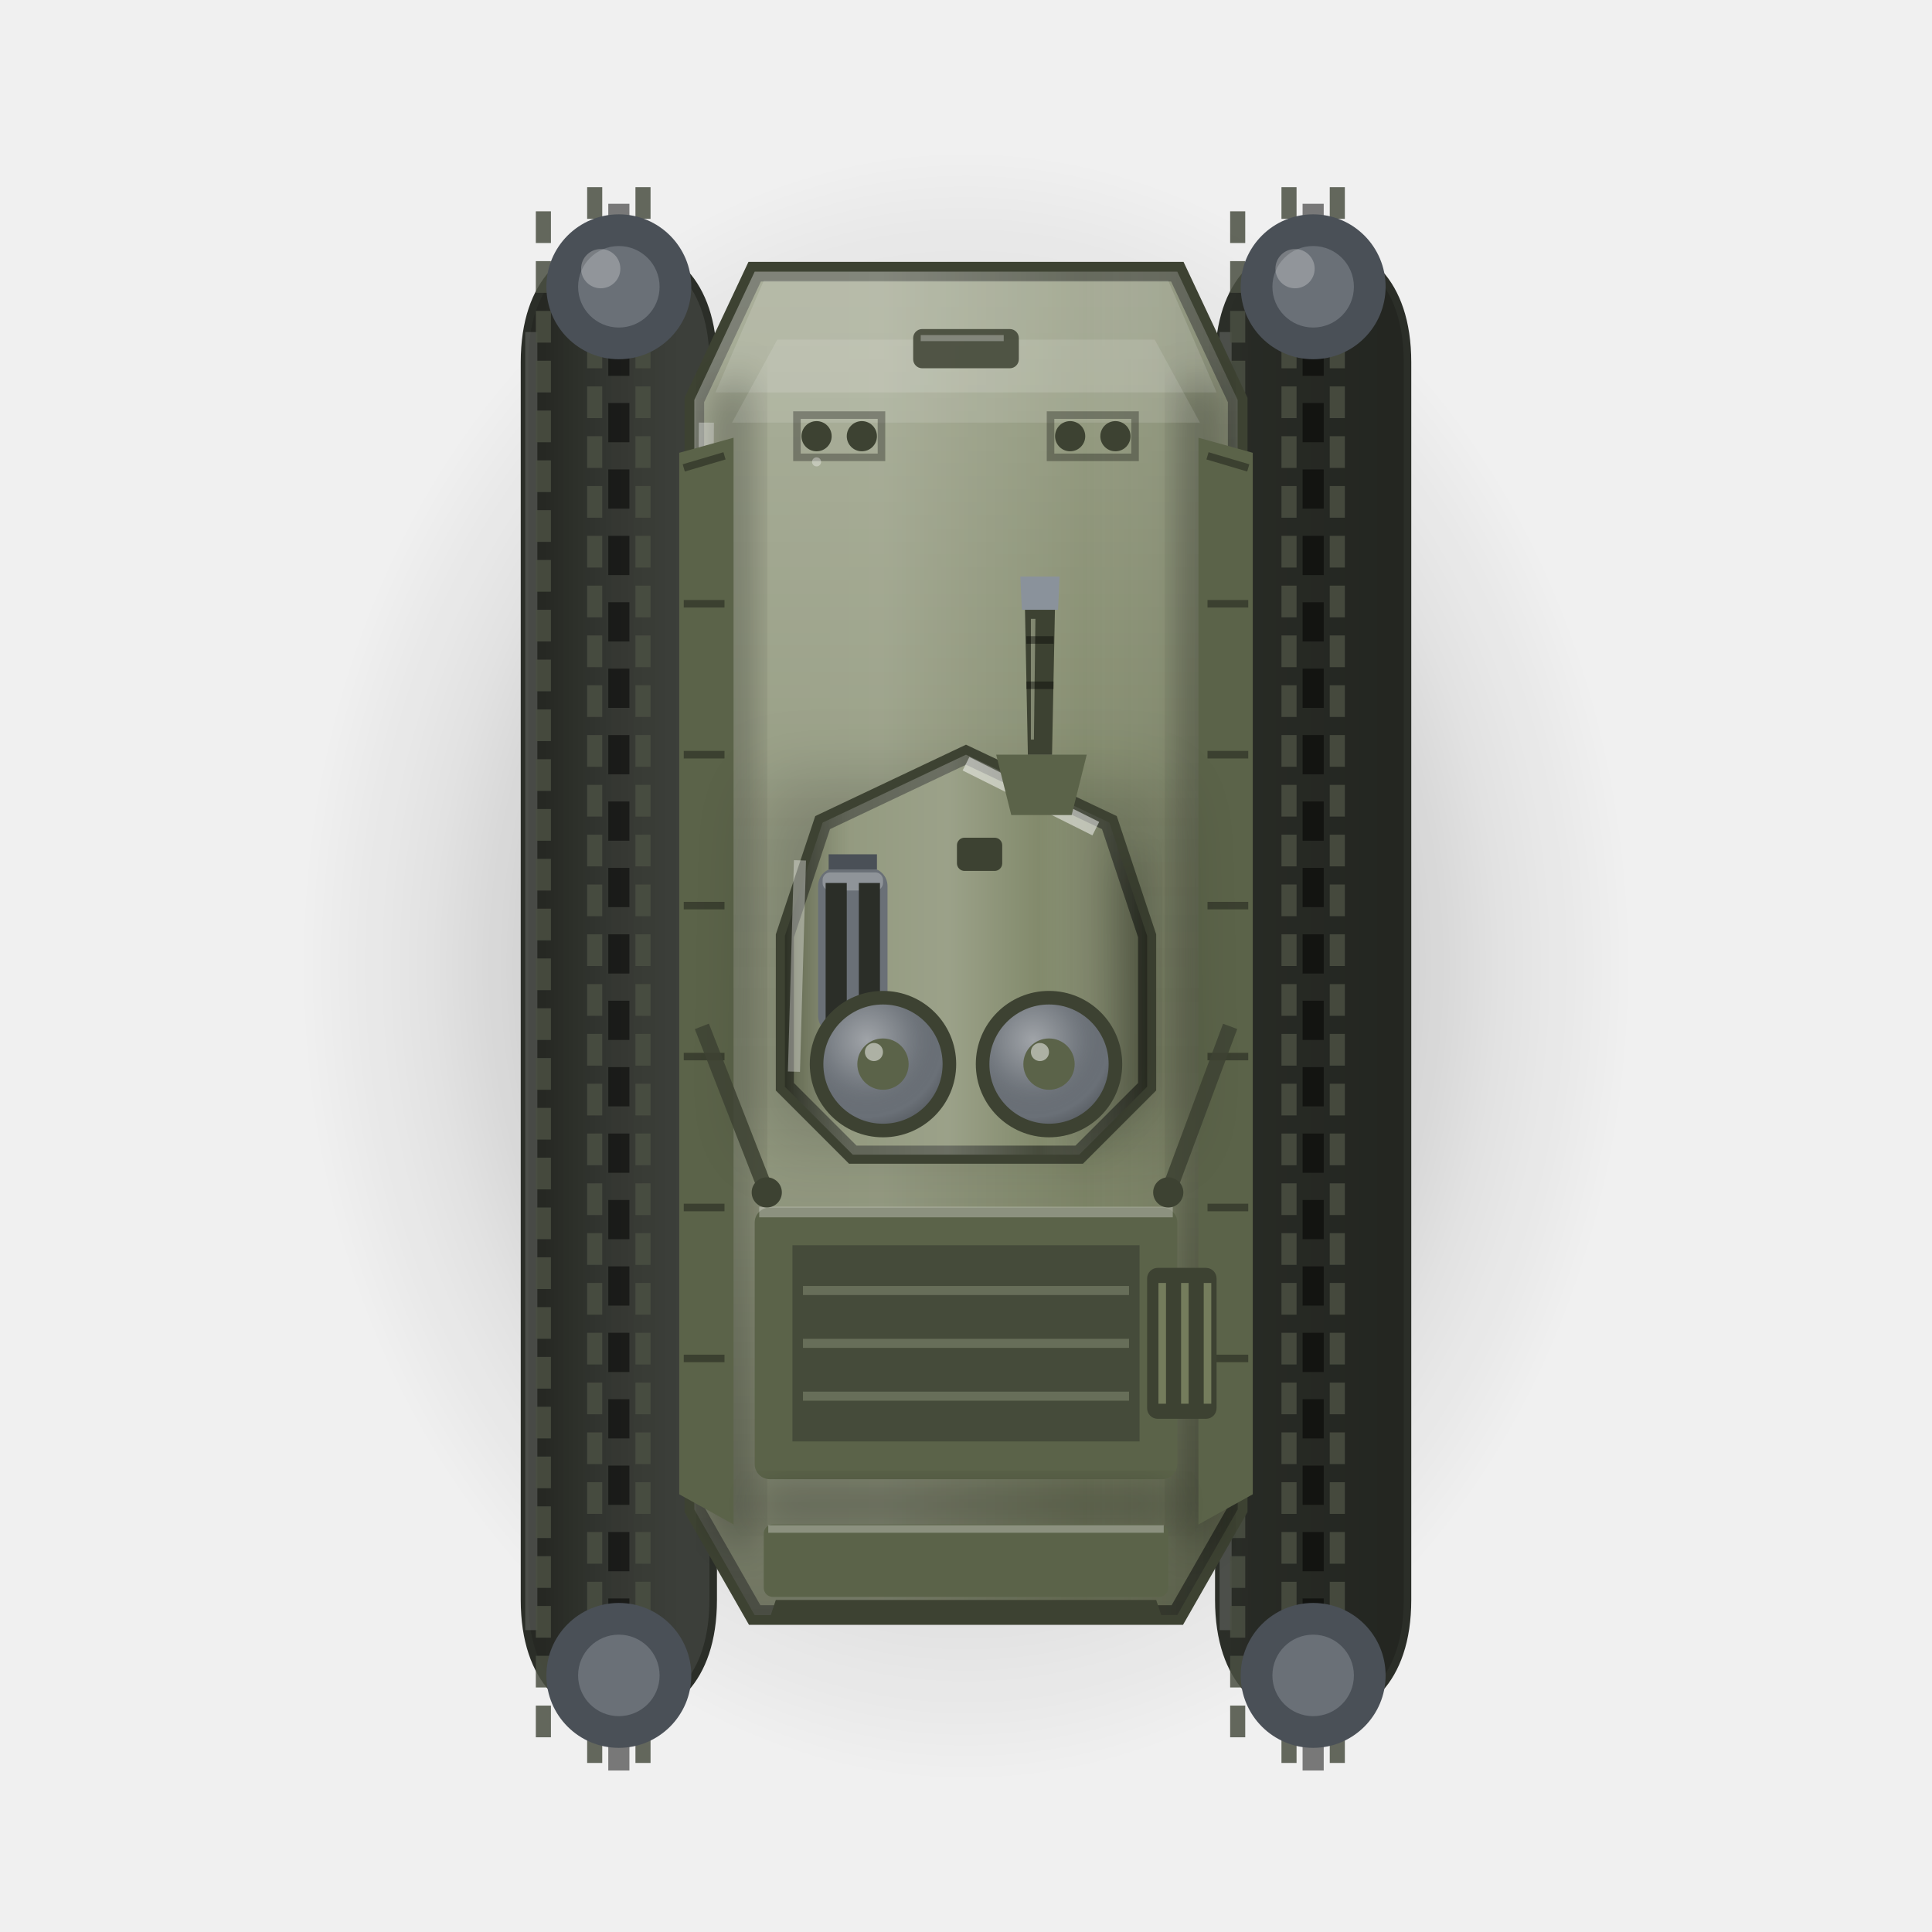
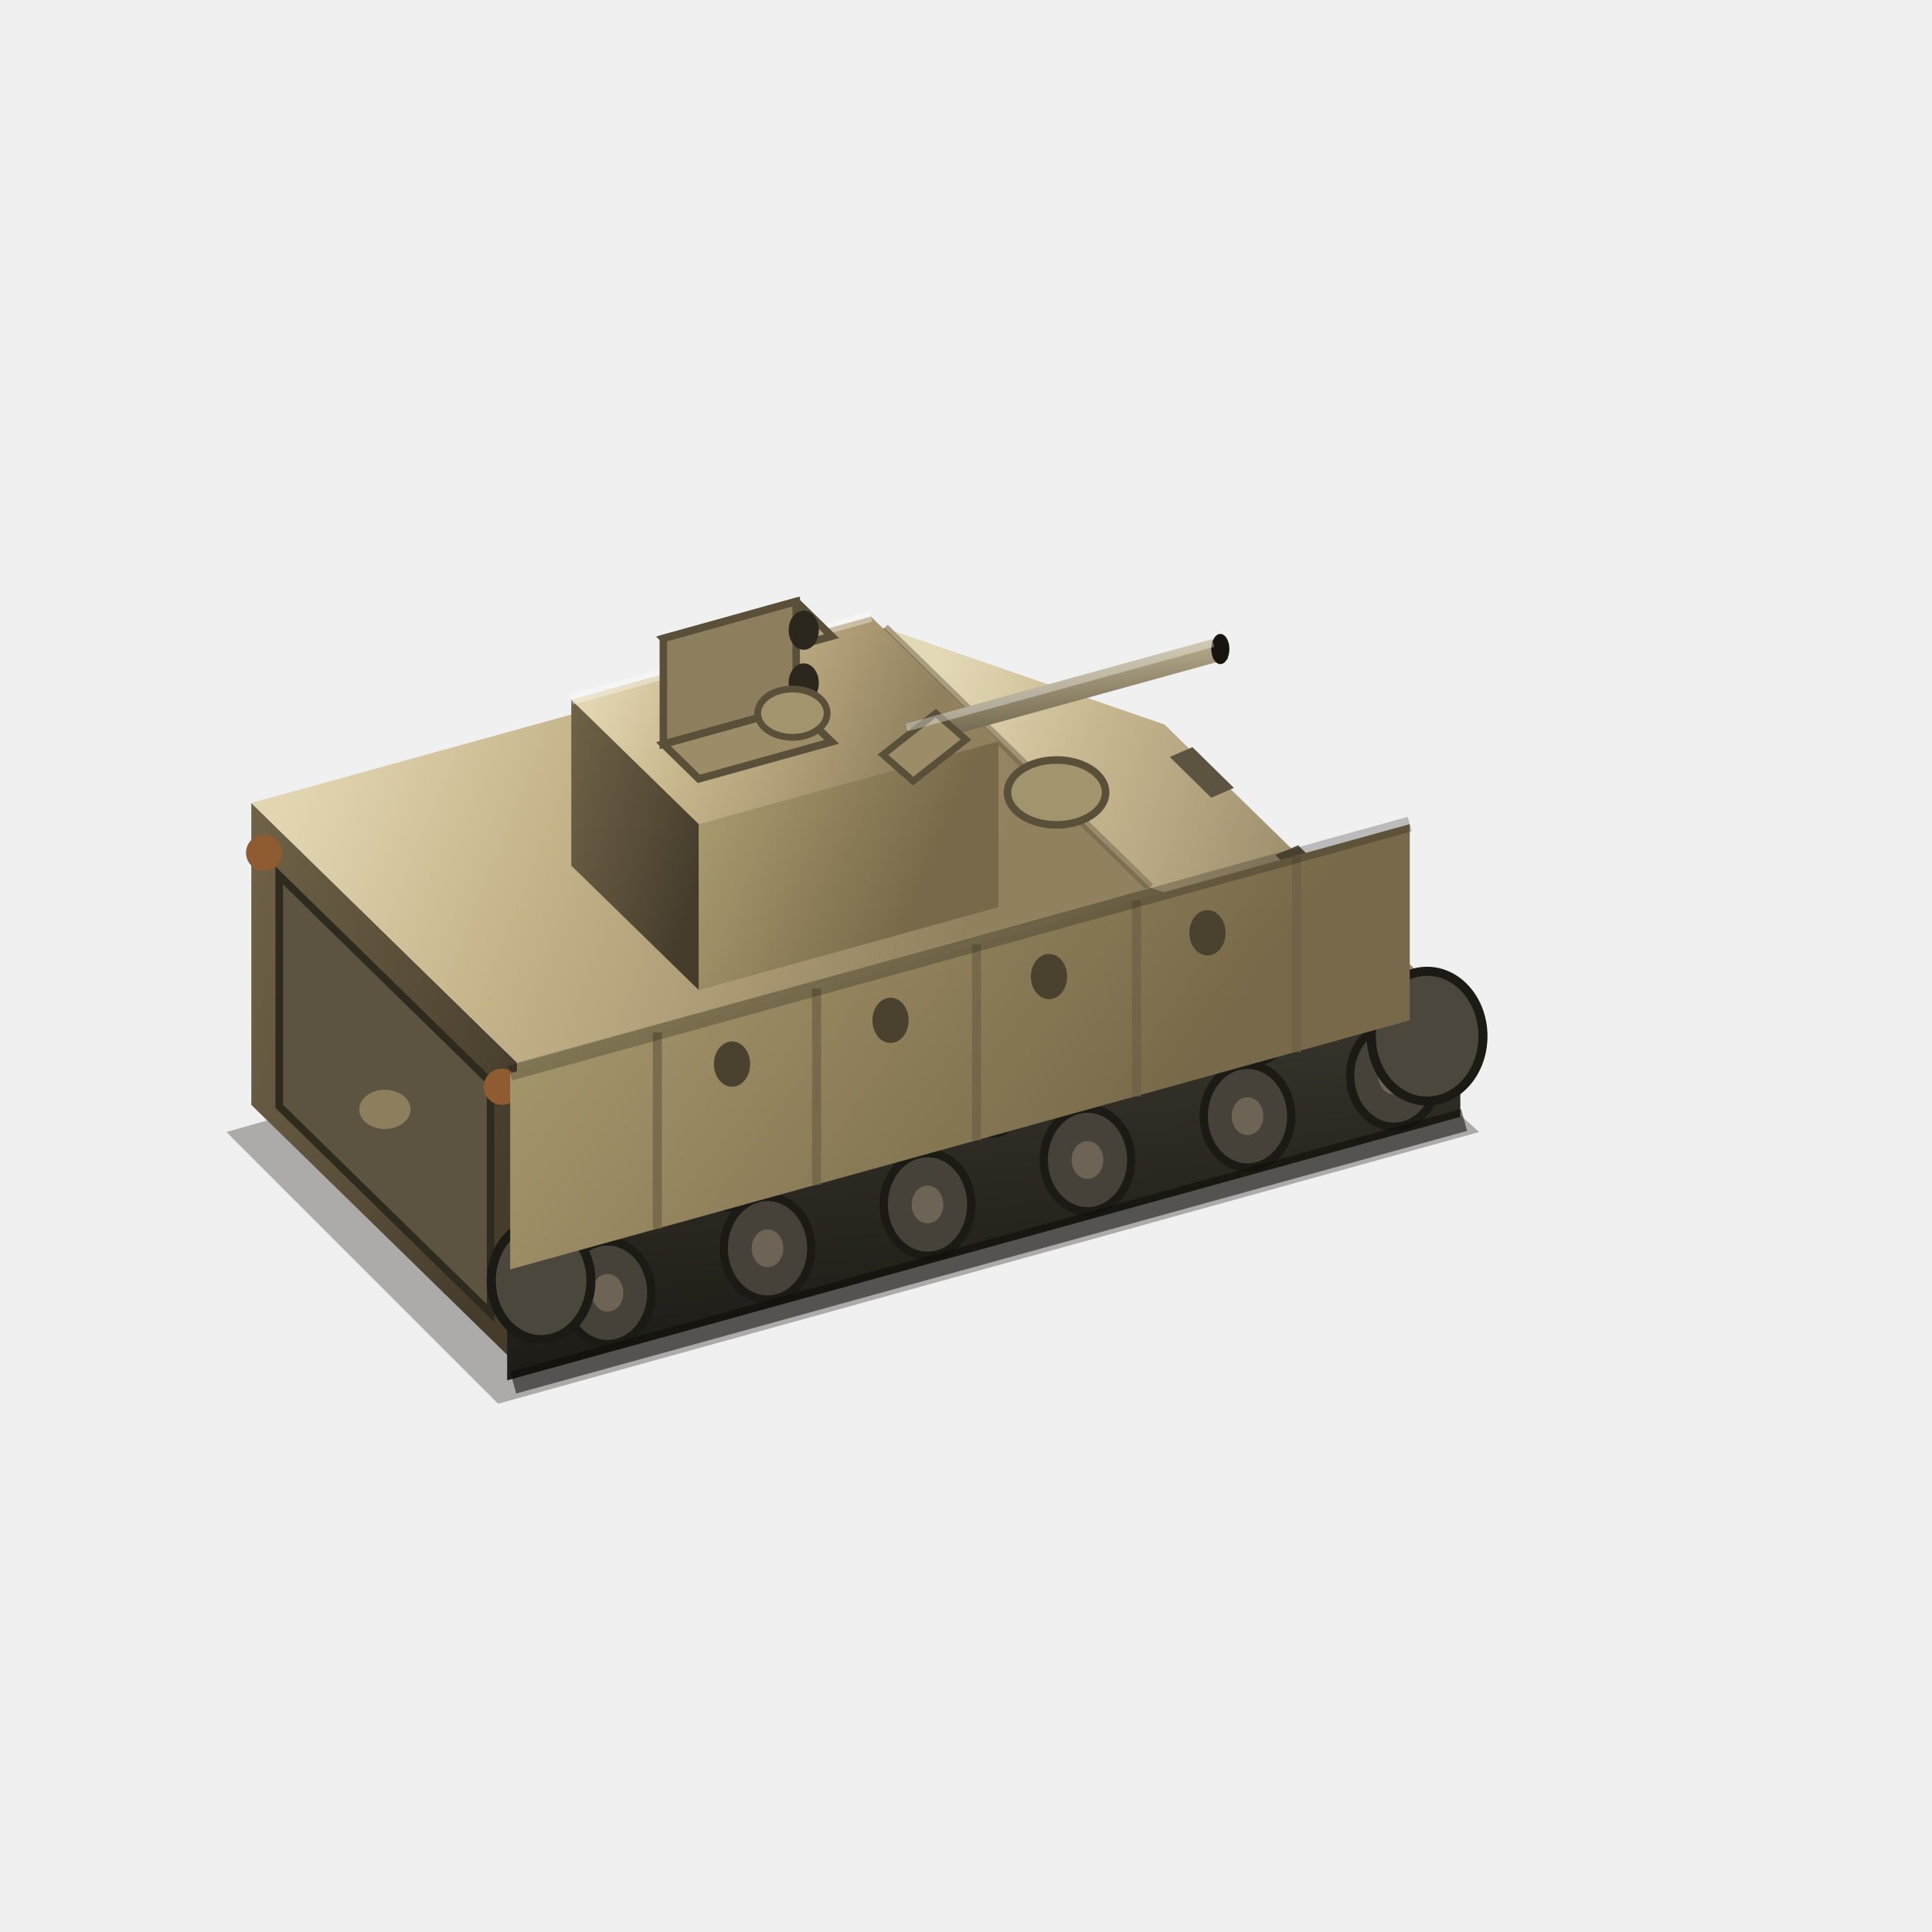
- <svg xmlns="http://www.w3.org/2000/svg" viewBox="0 0 128 128" width="128" height="128">
+ <svg xmlns="http://www.w3.org/2000/svg" viewBox="0 0 256 256">
  <defs>
-     <style>
-     .base{fill:#7c8464}.shade{fill:#5b6349}.dark{fill:#3d4232}.light{fill:#9aa378}.hi{fill:#b8bfa2}
-     .metal{fill:#6a7077}.metalS{fill:#8a929b}.metalL{fill:#4a5057}
-     .glass{fill:#7fa8c9}.glassL{fill:#a9cbdf}.rubber{fill:#2b2e28}
-   </style>
-     <filter id="m2f1" x="-40%" y="-40%" width="180%" height="180%">
-       <feGaussianBlur stdDeviation="1.3" />
-     </filter>
-     <filter id="m2f2" x="-60%" y="-60%" width="220%" height="220%">
-       <feGaussianBlur stdDeviation="2.4" />
-     </filter>
-     <radialGradient id="m2gs" cx=".5" cy=".5" r=".5">
-       <stop offset="0" stop-color="#000" stop-opacity=".38" />
-       <stop offset=".5" stop-color="#000" stop-opacity=".19" />
-       <stop offset=".8" stop-color="#000" stop-opacity=".06" />
-       <stop offset="1" stop-color="#000" stop-opacity="0" />
-     </radialGradient>
-     <linearGradient id="m2g1" gradientUnits="userSpaceOnUse" x1="36" y1="58" x2="92" y2="58">
-       <stop offset="0" stop-color="#000" stop-opacity=".28" />
-       <stop offset=".16" stop-color="#fff" stop-opacity=".18" />
-       <stop offset=".4" stop-color="#fff" stop-opacity=".22" />
-       <stop offset=".64" stop-color="#fff" stop-opacity=".04" />
-       <stop offset=".84" stop-color="#000" stop-opacity=".18" />
-       <stop offset="1" stop-color="#000" stop-opacity=".38" />
+     <linearGradient id="g-deck" x1="0.12" y1="0" x2="0.9" y2="0.15">
+       <stop offset="0" stop-color="#e2d6b2" />
+       <stop offset="0.34" stop-color="#c8b78d" />
+       <stop offset="0.68" stop-color="#ad9c75" />
+       <stop offset="1" stop-color="#91815f" />
    </linearGradient>
-     <linearGradient id="m2g2" gradientUnits="userSpaceOnUse" x1="64" y1="20" x2="64" y2="108">
-       <stop offset="0" stop-color="#fff" stop-opacity=".18" />
-       <stop offset=".35" stop-color="#fff" stop-opacity=".04" />
-       <stop offset=".62" stop-color="#000" stop-opacity="0" />
-       <stop offset="1" stop-color="#000" stop-opacity=".26" />
+     <linearGradient id="g-flank" x1="0" y1="0" x2="0.85" y2="0.3">
+       <stop offset="0" stop-color="#aea172" />
+       <stop offset="0.45" stop-color="#978861" />
+       <stop offset="1" stop-color="#78694a" />
    </linearGradient>
-     <linearGradient id="m2g3" gradientUnits="userSpaceOnUse" x1="52" y1="62" x2="76" y2="62">
-       <stop offset="0" stop-color="#000" stop-opacity=".26" />
-       <stop offset=".18" stop-color="#fff" stop-opacity=".18" />
-       <stop offset=".45" stop-color="#fff" stop-opacity=".24" />
-       <stop offset=".7" stop-color="#fff" stop-opacity=".05" />
-       <stop offset="1" stop-color="#000" stop-opacity=".3" />
+     <linearGradient id="g-rear" x1="0" y1="0" x2="1" y2="0.6">
+       <stop offset="0" stop-color="#6f6247" />
+       <stop offset="0.6" stop-color="#584d38" />
+       <stop offset="1" stop-color="#453c2c" />
    </linearGradient>
-     <radialGradient id="m2g5" cx=".38" cy=".32" r=".8">
-       <stop offset="0" stop-color="#fff" stop-opacity=".36" />
-       <stop offset=".4" stop-color="#fff" stop-opacity=".08" />
-       <stop offset=".72" stop-color="#000" stop-opacity="0" />
-       <stop offset="1" stop-color="#000" stop-opacity=".32" />
-     </radialGradient>
+     <linearGradient id="g-metal" x1="0" y1="0" x2="0.3" y2="1">
+       <stop offset="0" stop-color="#d4c9a8" />
+       <stop offset="0.5" stop-color="#9e9376" />
+       <stop offset="1" stop-color="#675e47" />
+     </linearGradient>
+     <linearGradient id="g-trk" x1="0" y1="0" x2="0.2" y2="1">
+       <stop offset="0" stop-color="#403d34" />
+       <stop offset="0.5" stop-color="#2c2a22" />
+       <stop offset="1" stop-color="#1b1a15" />
+     </linearGradient>
  </defs>
-   <ellipse cx="64" cy="64" rx="44" ry="54" fill="url(#m2gs)" />
-   <path class="rubber" d="M34.5 24 C34.5 18.5 37.5 16 41 16 C44.5 16 47.5 18.5 47.5 24 L47.5 106 C47.5 111.5 44.5 114 41 114 C37.5 114 34.5 111.5 34.5 106 Z" />
-   <path class="rubber" d="M80.5 24 C80.5 18.5 83.5 16 87 16 C90.5 16 93.5 18.5 93.5 24 L93.5 106 C93.5 111.5 90.5 114 87 114 C83.5 114 80.5 111.5 80.5 106 Z" />
-   <path d="M35 24 C35 19 37.6 16.6 41 16.6 C44.4 16.6 47 19 47 24 L47 106 C47 111 44.4 113.4 41 113.4 C37.6 113.4 35 111 35 106 Z" fill="url(#m2g1)" opacity=".45" />
-   <path d="M81 24 C81 19 83.6 16.6 87 16.6 C90.4 16.6 93 19 93 24 L93 106 C93 111 90.4 113.4 87 113.4 C83.6 113.4 81 111 81 106 Z" fill="url(#m2g1)" opacity=".45" />
-   <path d="M35.2 22 L35.2 108 M81.2 22 L81.2 108" stroke="#fff" stroke-width=".8" opacity=".16" fill="none" />
-   <path d="M36 14 L36 116 M39.4 12.4 L39.4 117.6 M42.6 12.4 L42.6 117.6" stroke="#4a4f42" stroke-width="1" stroke-dasharray="2.1 1.2" opacity=".85" fill="none" />
-   <path d="M82 14 L82 116 M85.4 12.4 L85.4 117.6 M88.6 12.4 L88.6 117.6" stroke="#4a4f42" stroke-width="1" stroke-dasharray="2.1 1.2" opacity=".85" fill="none" />
-   <path d="M41 13.5 L41 118.5 M87 13.5 L87 118.5" stroke="#000" stroke-width="1.4" stroke-dasharray="2.6 1.8" opacity=".5" fill="none" />
-   <circle class="metalL" cx="41" cy="19" r="4.8" />
-   <circle class="metal" cx="41" cy="19" r="2.7" />
-   <circle cx="39.8" cy="17.8" r="1.3" fill="#fff" opacity=".26" />
-   <circle class="metalL" cx="87" cy="19" r="4.8" />
-   <circle class="metal" cx="87" cy="19" r="2.7" />
-   <circle cx="85.8" cy="17.8" r="1.3" fill="#fff" opacity=".26" />
-   <circle class="metalL" cx="41" cy="111" r="4.8" />
-   <circle class="metal" cx="41" cy="111" r="2.7" />
-   <circle class="metalL" cx="87" cy="111" r="4.8" />
-   <circle class="metal" cx="87" cy="111" r="2.7" />
-   <path class="base" d="M50 18 L78 18 L82 26.5 L82 100 L78 107 L50 107 L46 100 L46 26.5 Z" stroke="#3d4232" stroke-width="1.3" />
-   <path d="M50 18 L78 18 L82 26.5 L82 100 L78 107 L50 107 L46 100 L46 26.5 Z" fill="url(#m2g1)" />
-   <path d="M50 18 L78 18 L82 26.5 L82 100 L78 107 L50 107 L46 100 L46 26.5 Z" fill="url(#m2g2)" />
-   <path d="M50.6 18.6 L77.4 18.6 L80.6 26 L47.4 26 Z" fill="#fff" opacity=".14" />
-   <path d="M46.8 28 L46.4 99" stroke="#fff" stroke-width="1" opacity=".4" fill="none" />
-   <path d="M81.2 28 L81.6 99" stroke="#000" stroke-width="1.4" opacity=".24" fill="none" filter="url(#m2f1)" />
-   <path d="M47.2 26 L49.8 25 L49.8 103 L47.2 101 Z" fill="#000" opacity=".3" filter="url(#m2f1)" />
-   <path d="M80.8 26 L78.2 25 L78.2 103 L80.8 101 Z" fill="#000" opacity=".3" filter="url(#m2f1)" />
-   <path class="shade" d="M45 30 L48.6 29 L48.6 101 L45 99 Z" />
-   <path class="shade" d="M83 30 L79.4 29 L79.4 101 L83 99 Z" />
-   <path d="M45.3 31 L48 30.2 M45.3 40 L48 40 M45.3 50 L48 50 M45.3 60 L48 60 M45.3 70 L48 70 M45.3 80 L48 80 M45.3 90 L48 90" stroke="#000" stroke-width=".5" opacity=".35" fill="none" />
-   <path d="M82.7 31 L80 30.2 M82.7 40 L80 40 M82.7 50 L80 50 M82.7 60 L80 60 M82.7 70 L80 70 M82.7 80 L80 80 M82.7 90 L80 90" stroke="#000" stroke-width=".5" opacity=".35" fill="none" />
-   <path d="M51.5 22.5 L76.5 22.5 L79.5 28 L48.5 28 Z" fill="#fff" opacity=".12" />
-   <path d="M52.8 27.5 L58.4 27.5 L58.4 30.3 L52.8 30.3 Z" fill="none" stroke="#000" stroke-width=".5" opacity=".3" />
-   <circle class="dark" cx="54.1" cy="28.9" r="1" />
-   <circle class="dark" cx="57.1" cy="28.9" r="1" />
-   <circle class="dark" cx="54.1" cy="31.4" r="0" />
-   <circle cx="54.1" cy="30.6" r=".3" fill="#fff" opacity=".35" />
-   <path d="M69.6 27.5 L75.2 27.5 L75.2 30.3 L69.6 30.3 Z" fill="none" stroke="#000" stroke-width=".5" opacity=".3" />
-   <circle class="dark" cx="70.9" cy="28.9" r="1" />
-   <circle class="dark" cx="73.9" cy="28.9" r="1" />
-   <rect class="dark" x="60.5" y="21.8" width="7" height="2.6" rx=".6" opacity=".85" />
-   <path d="M61 22.4 L66.5 22.4" stroke="#fff" stroke-width=".4" opacity=".3" fill="none" />
-   <path d="M50.5 52 L77.5 52 L78 76 L50 76 Z" fill="#000" opacity=".18" filter="url(#m2f2)" />
-   <path class="base" d="M64 50 L73.5 54.5 L76 62 L76 72 L71.5 76.5 L56.5 76.5 L52 72 L52 62 L54.5 54.5 Z" stroke="#3d4232" stroke-width="1.2" />
-   <path d="M64 50 L73.5 54.5 L76 62 L76 72 L71.5 76.5 L56.5 76.5 L52 72 L52 62 L54.5 54.5 Z" fill="url(#m2g3)" />
-   <path d="M64 50.6 L72.6 54.9" stroke="#fff" stroke-width="1" opacity=".5" fill="none" />
-   <path d="M53 57 L52.6 71" stroke="#fff" stroke-width=".8" opacity=".35" fill="none" />
-   <path d="M75 57 L75.4 71 L71.5 75.7" stroke="#000" stroke-width="1.2" opacity=".26" fill="none" filter="url(#m2f1)" />
-   <path class="shade" d="M66 50 L72 50 L71 54 L67 54 Z" />
-   <path class="dark" d="M67.9 40 L69.9 40 L69.7 50 L68.1 50 Z" />
-   <path class="metalS" d="M67.6 38.2 L70.2 38.2 L70.1 40.4 L67.7 40.4 Z" />
-   <path class="hi" d="M68.3 41 L68.6 41 L68.5 49 L68.3 49 Z" opacity=".55" />
-   <path d="M68 42.4 L69.8 42.4 M68 45.4 L69.8 45.4" stroke="#000" stroke-width=".5" opacity=".4" fill="none" />
-   <rect class="metal" x="54.2" y="57.5" width="4.6" height="11" rx="1.2" />
-   <rect x="54.5" y="57.8" width="4" height="1.2" rx=".5" fill="#fff" opacity=".25" />
-   <path d="M55.4 58.5 L55.4 67.5 M57.6 58.5 L57.6 67.5" stroke="#2b2e28" stroke-width="1.4" fill="none" />
-   <path class="metalL" d="M54.9 56.6 L58.1 56.6 L58.1 57.6 L54.9 57.6 Z" />
-   <circle class="metal" cx="58.5" cy="70.5" r="4.4" />
-   <circle cx="58.5" cy="70.5" r="4.4" fill="url(#m2g5)" />
-   <circle cx="58.5" cy="70.5" r="4.4" fill="none" stroke="#3d4232" stroke-width=".9" />
-   <circle class="shade" cx="58.5" cy="70.5" r="1.7" />
-   <circle cx="57.9" cy="69.7" r=".6" fill="#fff" opacity=".5" />
-   <circle class="metal" cx="69.5" cy="70.5" r="4.4" />
-   <circle cx="69.5" cy="70.5" r="4.4" fill="url(#m2g5)" />
-   <circle cx="69.5" cy="70.5" r="4.4" fill="none" stroke="#3d4232" stroke-width=".9" />
-   <circle class="shade" cx="69.5" cy="70.5" r="1.7" />
-   <circle cx="68.9" cy="69.7" r=".6" fill="#fff" opacity=".5" />
-   <rect class="dark" x="63.4" y="55.5" width="3" height="2.2" rx=".5" />
-   <rect class="shade" x="50" y="80" width="28" height="18" rx="1" />
-   <path d="M50.3 80.3 L77.7 80.3" stroke="#fff" stroke-width=".7" opacity=".3" fill="none" />
-   <rect class="rubber" x="52.5" y="82.5" width="23" height="13" opacity=".45" />
-   <path d="M53.2 85.5 L74.8 85.5 M53.2 89 L74.8 89 M53.2 92.5 L74.8 92.5" stroke="#b8bfa2" stroke-width=".6" opacity=".3" fill="none" />
-   <path d="M50.5 98.4 L77.5 98.4 L77.7 100.8 L50.3 100.8 Z" fill="#000" opacity=".2" filter="url(#m2f1)" />
-   <rect class="shade" x="50.6" y="101" width="26.8" height="4.8" rx=".6" />
-   <path d="M50.9 101.3 L77.1 101.3" stroke="#fff" stroke-width=".5" opacity=".3" fill="none" />
-   <path class="dark" d="M51.4 106 L76.6 106 L77 107.2 L51 107.2 Z" />
-   <rect class="dark" x="76" y="84" width="4.6" height="10" rx=".7" />
-   <path d="M77 85 L77 93 M78.5 85 L78.5 93 M80 85 L80 93" stroke="#9aa378" stroke-width=".5" opacity=".6" fill="none" />
-   <path d="M50.8 79 L46.5 68" stroke="#3d4232" stroke-width="1" fill="none" opacity=".85" />
-   <path d="M77.4 79 L81.5 68" stroke="#3d4232" stroke-width="1" fill="none" opacity=".85" />
-   <circle class="dark" cx="50.8" cy="79" r="1" />
-   <circle class="dark" cx="77.4" cy="79" r="1" />
+   <path d="M30 150 L156 114 L196 150 L66 186 Z" fill="#0d0b06" opacity="0.30" />
+   <path d="M33.3 106.4 L68.5 140.8 L68.5 180.8 L33.3 146.4 Z" fill="url(#g-rear)" />
+   <path d="M37 116 L65 143.4 L65 174 L37 146.6 Z" fill="#5c5340" stroke="#2f2a1e" stroke-width="1" />
+   <ellipse cx="51" cy="147" rx="3.4" ry="2.6" fill="#8d7f5e" />
+   <circle cx="35" cy="113" r="2.4" fill="#8f5b30" />
+   <circle cx="66.5" cy="144" r="2.4" fill="#8f5b30" />
+   <path d="M33.3 106.4 L117.2 83.2 L152.4 117.6 L68.5 140.8 Z" fill="url(#g-deck)" />
+   <path d="M117.2 83.2 L154.3 96.0 L189.5 130.4 L152.4 117.6 Z" fill="url(#g-deck)" />
+   <path d="M117.2 83.2 L152.4 117.6" fill="none" stroke="#6d6046" stroke-opacity="0.55" stroke-width="1.2" />
+   <path d="M117.2 83.2 L154.3 96.0 L189.5 130.4 L152.4 117.6 Z" fill="#ffffff" fill-opacity="0.07" />
+   <ellipse cx="140" cy="105" rx="6.5" ry="4.3" fill="#a2946d" stroke="#5a5039" stroke-width="1" />
+   <g fill="#5c5340">
+     <path d="M158 99 L163.5 104.4 L160.5 105.7 L155 100.3 Z" />
+     <path d="M172 112 L177.5 117.4 L174.5 118.7 L169 113.3 Z" />
+   </g>
+   <path d="M68.5 140.8 L152.4 117.6 L189.5 130.4 L68.5 163.8 Z" fill="url(#g-flank)" />
+   <path d="M67.2 182.9 L193.5 148.0 L193.5 131.0 L67.2 165.9 Z" fill="url(#g-trk)" />
+   <g fill="#46423a" stroke="#1b1a15" stroke-width="1.1">
+     <ellipse cx="80.5" cy="171.3" rx="5.8" ry="6.8" />
+     <ellipse cx="101.7" cy="165.4" rx="5.8" ry="6.8" />
+     <ellipse cx="122.9" cy="159.6" rx="5.8" ry="6.8" />
+     <ellipse cx="144.1" cy="153.7" rx="5.8" ry="6.8" />
+     <ellipse cx="165.3" cy="147.9" rx="5.8" ry="6.8" />
+     <ellipse cx="184.7" cy="142.5" rx="5.8" ry="6.8" />
+   </g>
+   <g fill="#6d6455">
+     <ellipse cx="80.5" cy="171.3" rx="2.1" ry="2.5" />
+     <ellipse cx="101.7" cy="165.4" rx="2.1" ry="2.5" />
+     <ellipse cx="122.9" cy="159.6" rx="2.1" ry="2.5" />
+     <ellipse cx="144.1" cy="153.7" rx="2.1" ry="2.5" />
+     <ellipse cx="165.3" cy="147.9" rx="2.1" ry="2.5" />
+     <ellipse cx="184.7" cy="142.5" rx="2.1" ry="2.5" />
+   </g>
+   <ellipse cx="189.1" cy="137.3" rx="7.4" ry="8.6" fill="#4c473d" stroke="#1b1a15" stroke-width="1.2" />
+   <ellipse cx="71.7" cy="169.7" rx="6.6" ry="7.8" fill="#4c473d" stroke="#1b1a15" stroke-width="1.2" />
+   <g fill="#4c473d" stroke="#1b1a15" stroke-width="0.9">
+     <ellipse cx="96.4" cy="156.9" rx="2.8" ry="3.2" />
+     <ellipse cx="131.7" cy="147.1" rx="2.8" ry="3.2" />
+     <ellipse cx="167.0" cy="137.4" rx="2.8" ry="3.2" />
+   </g>
+   <path d="M68 183.2 L194 148.4" fill="none" stroke="#0d0b06" stroke-opacity="0.55" stroke-width="3" />
+   <path d="M67.6 168.2 L186.8 135.2 L186.8 109.2 L67.6 142.2 Z" fill="url(#g-flank)" />
+   <g stroke="#6d6046" stroke-opacity="0.7" stroke-width="1.2">
+     <path d="M87.1 136.8 L87.1 162.8" />
+     <path d="M108.2 131.0 L108.2 157.0" />
+     <path d="M129.4 125.1 L129.4 151.1" />
+     <path d="M150.6 119.3 L150.6 145.3" />
+     <path d="M171.8 113.4 L171.8 139.4" />
+   </g>
+   <g fill="#4a412f">
+     <ellipse cx="97" cy="141" rx="2.4" ry="3" />
+     <ellipse cx="118" cy="135.2" rx="2.4" ry="3" />
+     <ellipse cx="139" cy="129.4" rx="2.4" ry="3" />
+     <ellipse cx="160" cy="123.6" rx="2.4" ry="3" />
+   </g>
+   <path d="M67.6 142.2 L186.8 109.2" fill="none" stroke="#000000" stroke-opacity="0.22" stroke-width="2" />
+   <path d="M75.7 114.7 L92.6 131.2 L92.6 109.2 L75.7 92.7 Z" fill="url(#g-rear)" />
+   <path d="M92.6 131.2 L132.3 120.2 L132.3 98.2 L92.6 109.2 Z" fill="url(#g-flank)" />
+   <path d="M75.7 92.7 L115.4 81.7 L132.3 98.2 L92.6 109.2 Z" fill="url(#g-deck)" />
+   <path d="M75.7 92.7 L115.4 81.7" fill="none" stroke="#ffffff" stroke-opacity="0.35" stroke-width="1.4" />
+   <path d="M87.9 98.6 L105.5 93.7 L110.2 98.3 L92.6 103.2 Z" fill="#9c8d68" stroke="#5a5039" stroke-width="1" />
+   <path d="M87.9 84.6 L105.5 79.7 L110.2 84.3 L92.6 89.2 Z" fill="#b0a179" stroke="#5a5039" stroke-width="1" />
+   <path d="M87.9 98.6 L87.9 84.6 L105.5 79.7 L105.5 93.7 Z" fill="#8d7f5e" stroke="#5a5039" stroke-width="1" />
+   <g fill="#2b271c">
+     <ellipse cx="106.5" cy="83.5" rx="2" ry="2.6" />
+     <ellipse cx="106.5" cy="90.5" rx="2" ry="2.6" />
+   </g>
+   <ellipse cx="105" cy="94.5" rx="4.6" ry="3.2" fill="#a2946d" stroke="#5a5039" stroke-width="0.9" />
+   <path d="M120.0 95.9 L160.6 84.7 L162.8 87.3 L122.2 98.5 Z" fill="url(#g-metal)" />
+   <path d="M117 100 L124 94.5 L128 98 L121 103.5 Z" fill="#9c8d68" stroke="#5a5039" stroke-width="0.9" />
+   <ellipse cx="161.7" cy="86.0" rx="1.2" ry="2" fill="#181510" />
+   <path d="M120.0 95.9 L160.6 84.7 L160.9 85.7 L120.3 96.9 Z" fill="#ffffff" fill-opacity="0.35" />
</svg>
